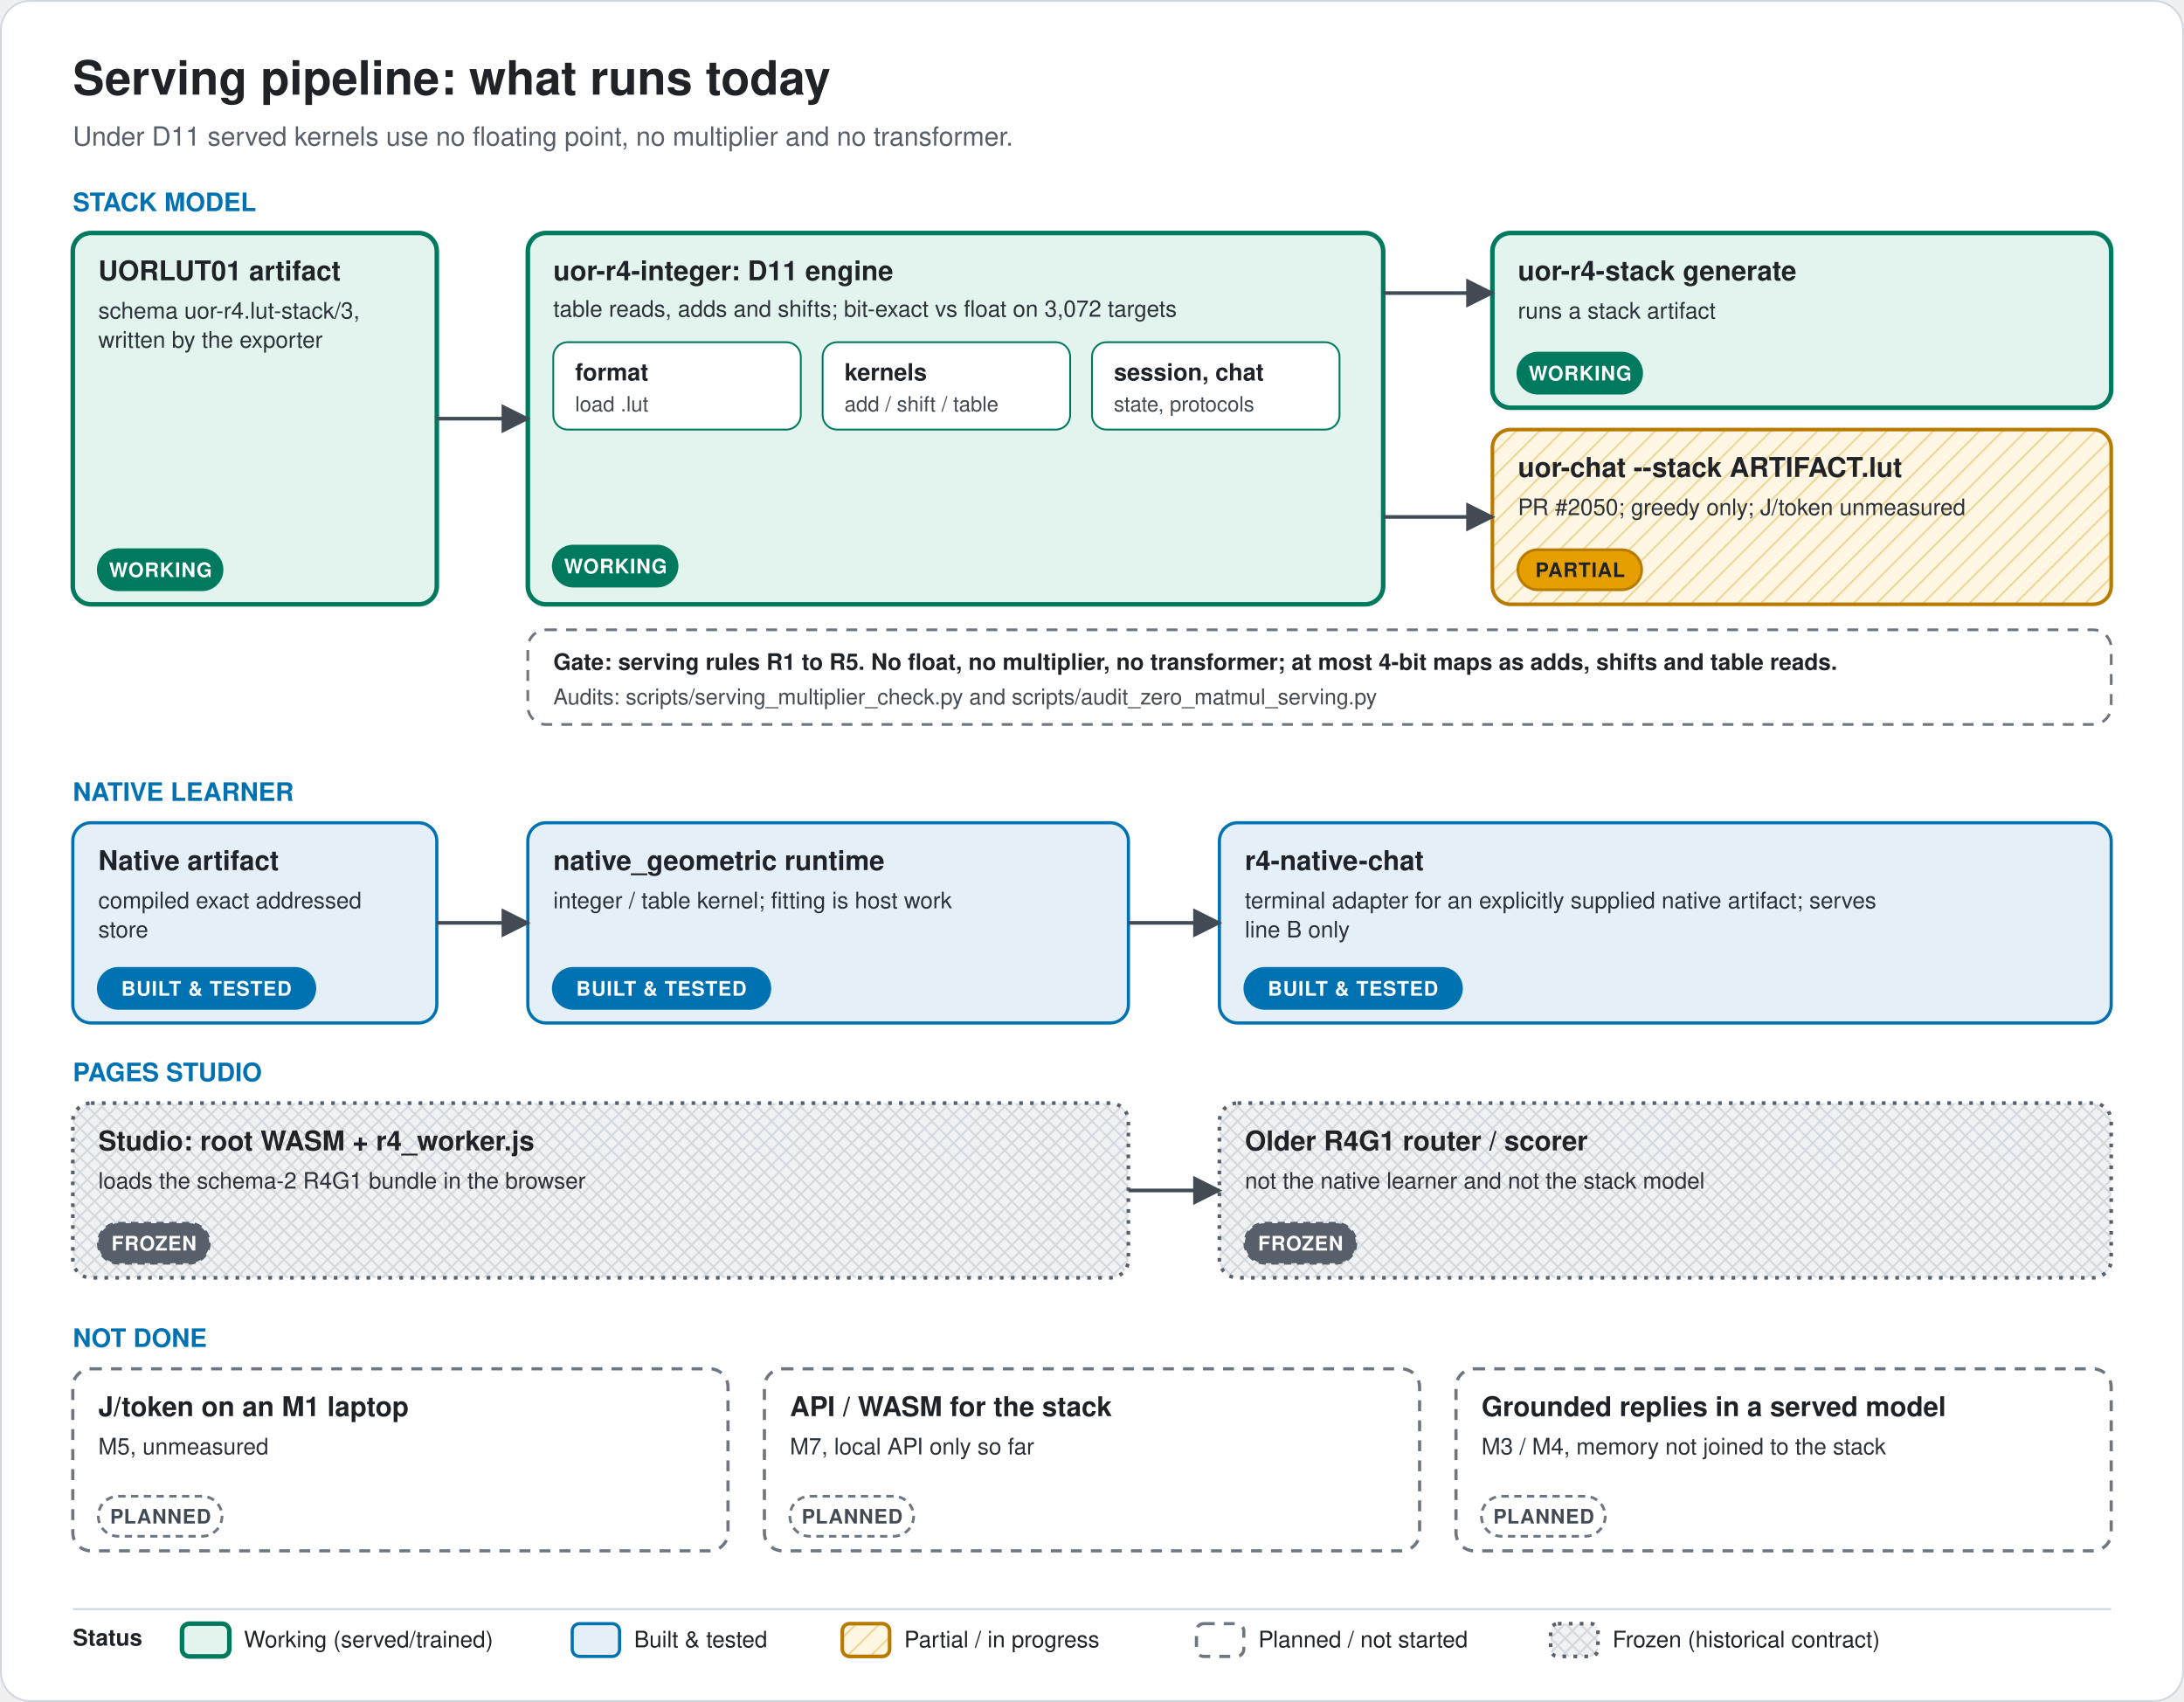
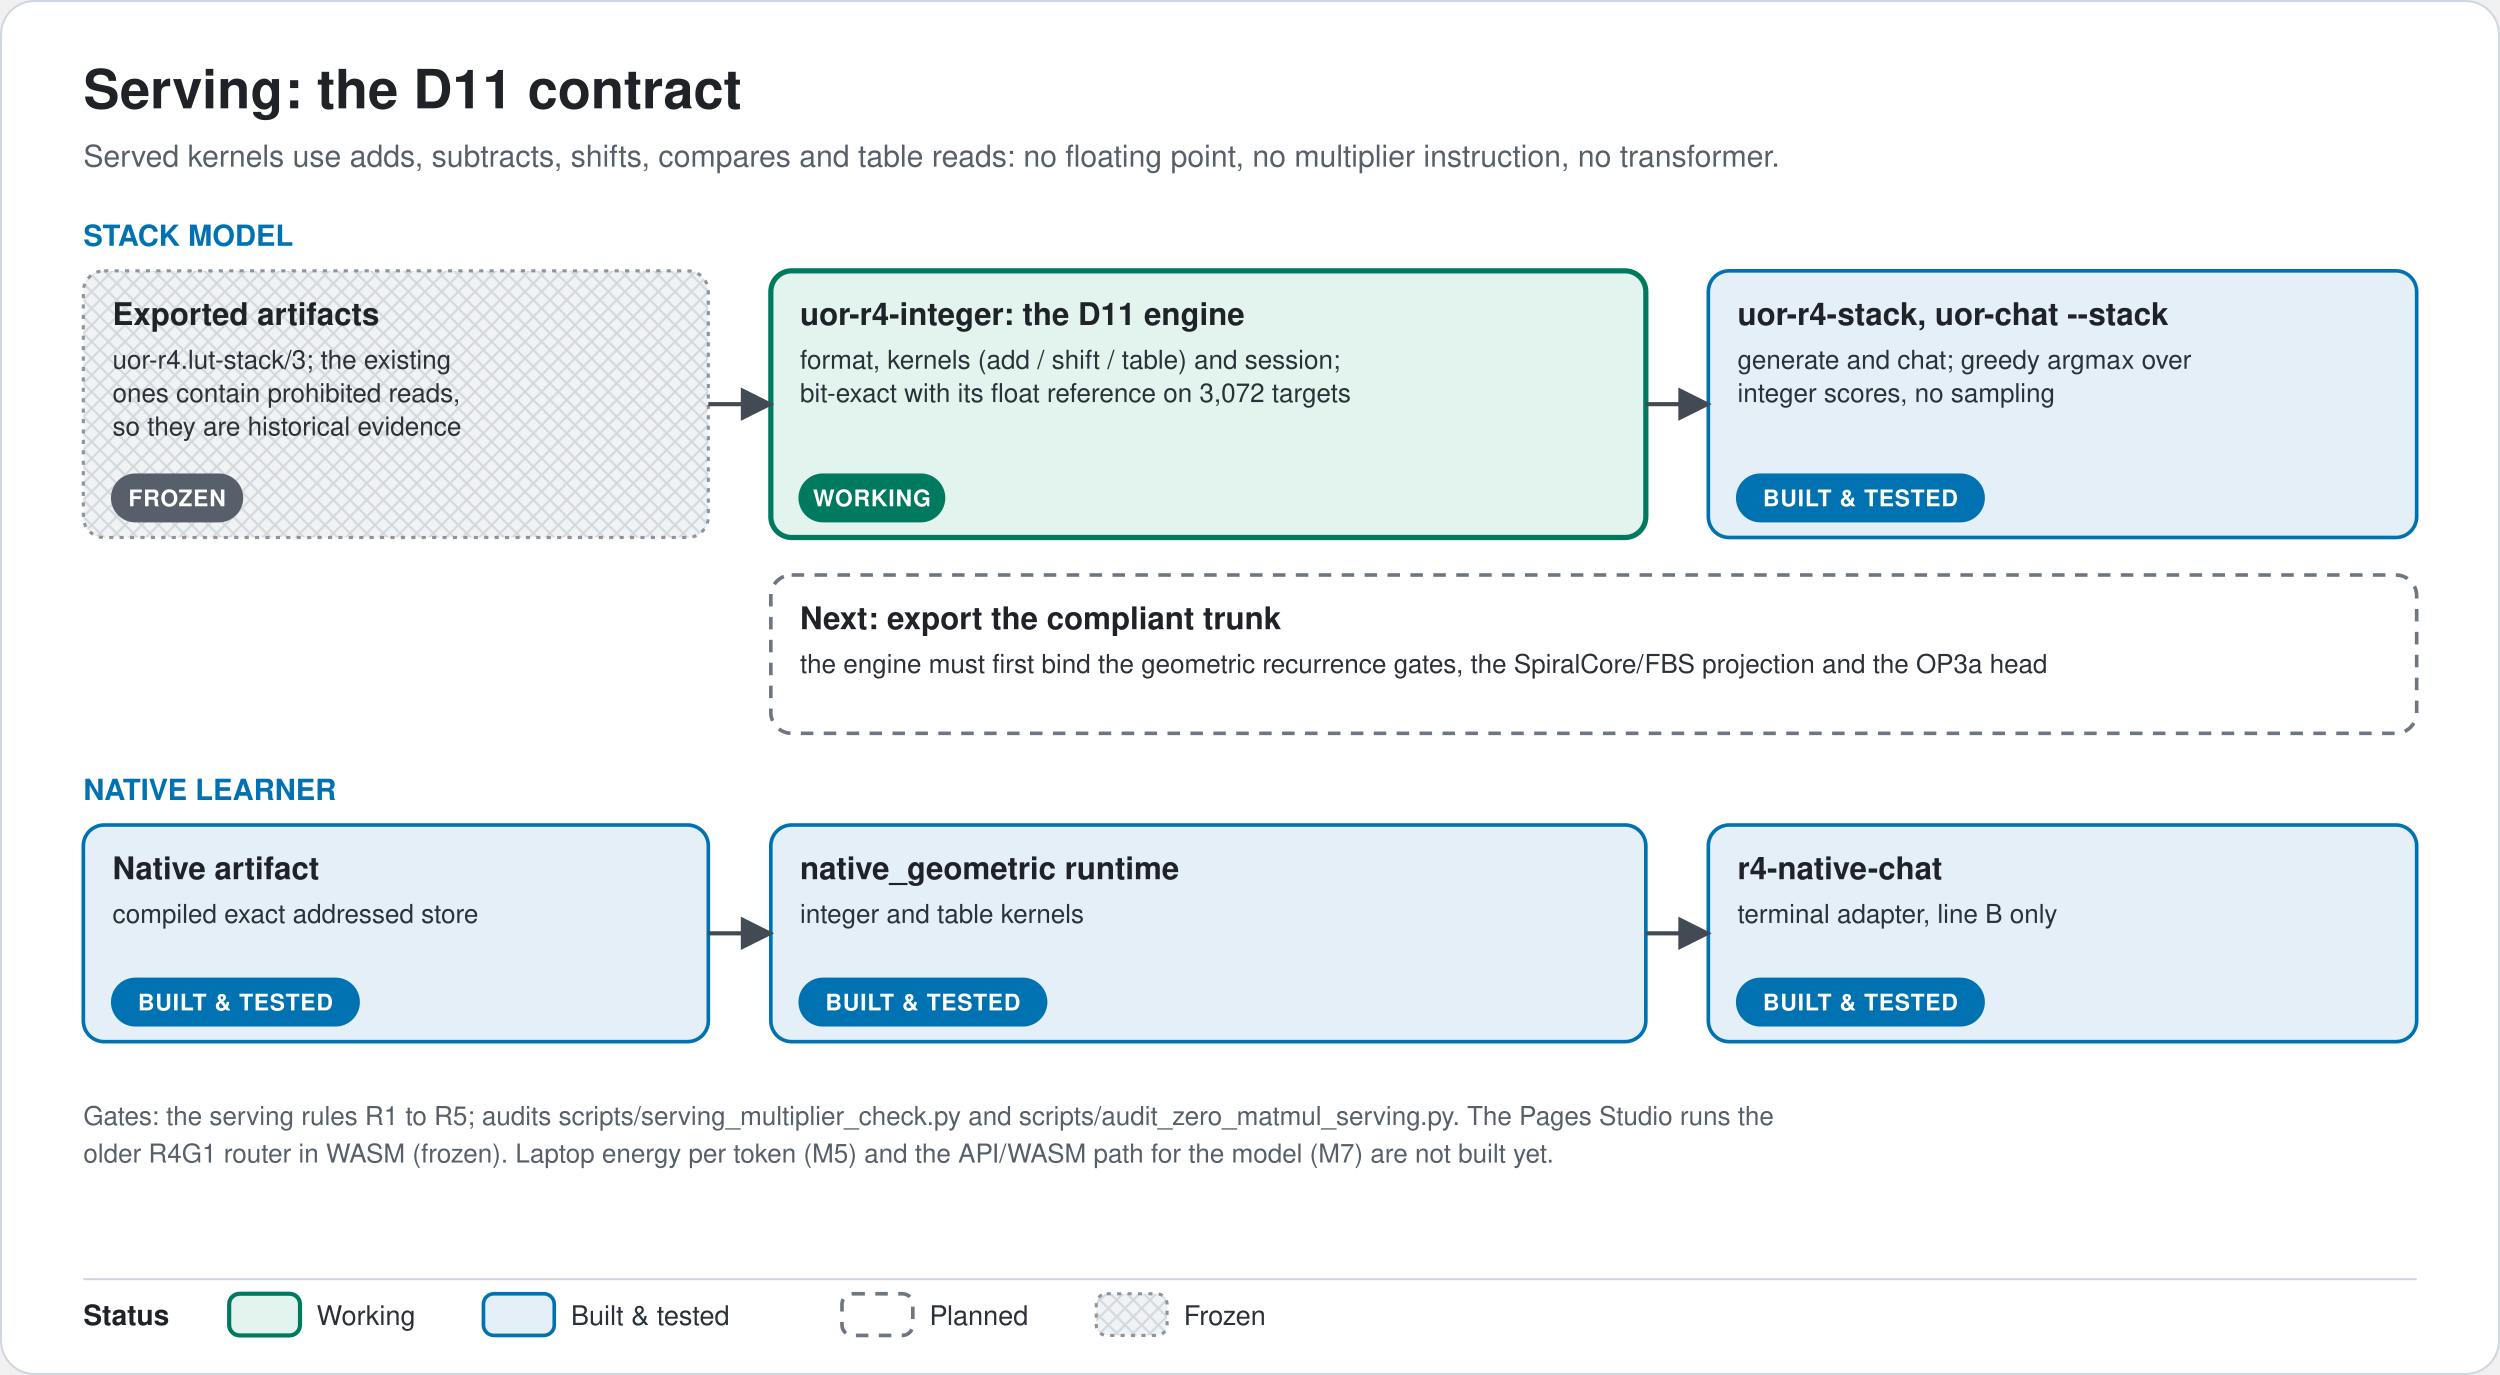
- <svg xmlns="http://www.w3.org/2000/svg" viewBox="0 0 1200 935" width="1200" height="935" role="img" aria-labelledby="t d" font-family="-apple-system, BlinkMacSystemFont, 'Segoe UI', Helvetica, Arial, sans-serif">
+ <svg xmlns="http://www.w3.org/2000/svg" viewBox="0 0 1200 660" width="1200" height="660" role="img" aria-labelledby="t d" font-family="-apple-system, BlinkMacSystemFont, 'Segoe UI', Helvetica, Arial, sans-serif">
  <defs>
    <marker id="ah" viewBox="0 0 10 10" refX="9" refY="5" markerWidth="8" markerHeight="8" orient="auto-start-reverse">
      <path d="M0,0 L10,5 L0,10 z" fill="#424A53" />
    </marker>
    <pattern id="hP" width="9" height="9" patternUnits="userSpaceOnUse" patternTransform="rotate(45)">
      <rect width="9" height="9" fill="#FFF7E3" />
      <line x1="0" y1="0" x2="0" y2="9" stroke="#F1D79A" stroke-width="2.2" />
    </pattern>
    <pattern id="hF" width="8" height="8" patternUnits="userSpaceOnUse">
      <rect width="8" height="8" fill="#F0F2F4" />
      <path d="M0,0 L8,8 M8,0 L0,8" stroke="#D3D8DD" stroke-width="1" />
    </pattern>
  </defs>
-   <rect x="0.5" y="0.5" width="1199" height="934" rx="16" fill="#FFFFFF" stroke="#D0D7DE" />
-   <text x="40" y="52" font-size="26" font-weight="700" fill="#1F2328" text-anchor="start">Serving pipeline: what runs today</text>
-   <text x="40" y="80" font-size="14.5" font-weight="400" fill="#57606A" text-anchor="start">Under D11 served kernels use no floating point, no multiplier and no transformer.</text>
-   <text x="40" y="116" font-size="14" font-weight="700" fill="#0072B2" text-anchor="start">STACK MODEL</text>
-   <rect x="40" y="128" width="200" height="204" rx="10" fill="#E3F4EE" stroke="#007A5E" stroke-width="2.5" />
-   <text x="54" y="154" font-size="15" font-weight="700" fill="#1F2328" text-anchor="start">UORLUT01 artifact</text>
-   <text x="54" y="175" font-size="12.5" font-weight="400" fill="#2B3138" text-anchor="start">schema uor-r4.lut-stack/3,</text>
-   <text x="54" y="191" font-size="12.5" font-weight="400" fill="#2B3138" text-anchor="start">written by the exporter</text>
-   <rect x="54" y="302" width="68" height="22" rx="11" fill="#007A5E" stroke="#007A5E" stroke-width="1.5" />
-   <text x="88.2" y="317" font-size="11" font-weight="700" fill="#FFFFFF" text-anchor="middle" letter-spacing="0.4">WORKING</text>
-   <rect x="290" y="128" width="470" height="204" rx="10" fill="#E3F4EE" stroke="#007A5E" stroke-width="2.5" />
-   <text x="304" y="154" font-size="15" font-weight="700" fill="#1F2328" text-anchor="start">uor-r4-integer: D11 engine</text>
-   <text x="304" y="174" font-size="12.5" font-weight="400" fill="#2B3138" text-anchor="start">table reads, adds and shifts; bit-exact vs float on 3,072 targets</text>
-   <rect x="304" y="188" width="136" height="48" rx="8" fill="#FFFFFF" stroke="#007A5E" />
-   <text x="316" y="209" font-size="13" font-weight="700" fill="#1F2328" text-anchor="start">format</text>
-   <text x="316" y="226" font-size="11.5" font-weight="400" fill="#424A53" text-anchor="start">load .lut</text>
-   <rect x="452" y="188" width="136" height="48" rx="8" fill="#FFFFFF" stroke="#007A5E" />
-   <text x="464" y="209" font-size="13" font-weight="700" fill="#1F2328" text-anchor="start">kernels</text>
-   <text x="464" y="226" font-size="11.5" font-weight="400" fill="#424A53" text-anchor="start">add / shift / table</text>
-   <rect x="600" y="188" width="136" height="48" rx="8" fill="#FFFFFF" stroke="#007A5E" />
-   <text x="612" y="209" font-size="13" font-weight="700" fill="#1F2328" text-anchor="start">session, chat</text>
-   <text x="612" y="226" font-size="11.5" font-weight="400" fill="#424A53" text-anchor="start">state, protocols</text>
-   <rect x="304" y="300" width="68" height="22" rx="11" fill="#007A5E" stroke="#007A5E" stroke-width="1.5" />
-   <text x="338.2" y="315" font-size="11" font-weight="700" fill="#FFFFFF" text-anchor="middle" letter-spacing="0.4">WORKING</text>
-   <path d="M240,230 L290,230" fill="none" stroke="#424A53" stroke-width="2" marker-end="url(#ah)" />
-   <rect x="820" y="128" width="340" height="96" rx="10" fill="#E3F4EE" stroke="#007A5E" stroke-width="2.5" />
-   <text x="834" y="154" font-size="15" font-weight="700" fill="#1F2328" text-anchor="start">uor-r4-stack generate</text>
-   <text x="834" y="175" font-size="12.5" font-weight="400" fill="#2B3138" text-anchor="start">runs a stack artifact</text>
-   <rect x="834" y="194" width="68" height="22" rx="11" fill="#007A5E" stroke="#007A5E" stroke-width="1.5" />
-   <text x="868.2" y="209" font-size="11" font-weight="700" fill="#FFFFFF" text-anchor="middle" letter-spacing="0.4">WORKING</text>
-   <rect x="820" y="236" width="340" height="96" rx="10" fill="url(#hP)" stroke="#B87A00" stroke-width="2" />
-   <text x="834" y="262" font-size="15" font-weight="700" fill="#1F2328" text-anchor="start">uor-chat --stack ARTIFACT.lut</text>
-   <text x="834" y="283" font-size="12.5" font-weight="400" fill="#2B3138" text-anchor="start">PR #2050; greedy only; J/token unmeasured</text>
-   <rect x="834" y="302" width="68" height="22" rx="11" fill="#E69F00" stroke="#B87A00" stroke-width="1.5" />
-   <text x="868.2" y="317" font-size="11" font-weight="700" fill="#1F2328" text-anchor="middle" letter-spacing="0.4">PARTIAL</text>
-   <path d="M760,161 L820,161" fill="none" stroke="#424A53" stroke-width="2" marker-end="url(#ah)" />
-   <path d="M760,284 L820,284" fill="none" stroke="#424A53" stroke-width="2" marker-end="url(#ah)" />
-   <rect x="290" y="346" width="870" height="52" rx="10" fill="#FFFFFF" stroke="#6E7781" stroke-width="1.5" stroke-dasharray="6 5" />
-   <text x="304" y="368" font-size="12.5" font-weight="600" fill="#1F2328" text-anchor="start">Gate: serving rules R1 to R5. No float, no multiplier, no transformer; at most 4-bit maps as adds, shifts and table reads.</text>
-   <text x="304" y="387" font-size="12" font-weight="400" fill="#424A53" text-anchor="start">Audits: scripts/serving_multiplier_check.py and scripts/audit_zero_matmul_serving.py</text>
-   <text x="40" y="440" font-size="14" font-weight="700" fill="#0072B2" text-anchor="start">NATIVE LEARNER</text>
-   <rect x="40" y="452" width="200" height="110" rx="10" fill="#E4EFF8" stroke="#0072B2" stroke-width="1.75" />
-   <text x="54" y="478" font-size="15" font-weight="700" fill="#1F2328" text-anchor="start">Native artifact</text>
-   <text x="54" y="499" font-size="12.5" font-weight="400" fill="#2B3138" text-anchor="start">compiled exact addressed</text>
-   <text x="54" y="515" font-size="12.5" font-weight="400" fill="#2B3138" text-anchor="start">store</text>
-   <rect x="54" y="532" width="119" height="22" rx="11" fill="#0072B2" stroke="#0072B2" stroke-width="1.5" />
-   <text x="113.4" y="547" font-size="11" font-weight="700" fill="#FFFFFF" text-anchor="middle" letter-spacing="0.4">BUILT &amp; TESTED</text>
-   <rect x="290" y="452" width="330" height="110" rx="10" fill="#E4EFF8" stroke="#0072B2" stroke-width="1.75" />
-   <text x="304" y="478" font-size="15" font-weight="700" fill="#1F2328" text-anchor="start">native_geometric runtime</text>
-   <text x="304" y="499" font-size="12.5" font-weight="400" fill="#2B3138" text-anchor="start">integer / table kernel; fitting is host work</text>
-   <rect x="304" y="532" width="119" height="22" rx="11" fill="#0072B2" stroke="#0072B2" stroke-width="1.5" />
-   <text x="363.4" y="547" font-size="11" font-weight="700" fill="#FFFFFF" text-anchor="middle" letter-spacing="0.4">BUILT &amp; TESTED</text>
-   <rect x="670" y="452" width="490" height="110" rx="10" fill="#E4EFF8" stroke="#0072B2" stroke-width="1.75" />
-   <text x="684" y="478" font-size="15" font-weight="700" fill="#1F2328" text-anchor="start">r4-native-chat</text>
-   <text x="684" y="499" font-size="12.5" font-weight="400" fill="#2B3138" text-anchor="start">terminal adapter for an explicitly supplied native artifact; serves</text>
-   <text x="684" y="515" font-size="12.5" font-weight="400" fill="#2B3138" text-anchor="start">line B only</text>
-   <rect x="684" y="532" width="119" height="22" rx="11" fill="#0072B2" stroke="#0072B2" stroke-width="1.5" />
-   <text x="743.4" y="547" font-size="11" font-weight="700" fill="#FFFFFF" text-anchor="middle" letter-spacing="0.4">BUILT &amp; TESTED</text>
-   <path d="M240,507 L290,507" fill="none" stroke="#424A53" stroke-width="2" marker-end="url(#ah)" />
-   <path d="M620,507 L670,507" fill="none" stroke="#424A53" stroke-width="2" marker-end="url(#ah)" />
-   <text x="40" y="594" font-size="14" font-weight="700" fill="#0072B2" text-anchor="start">PAGES STUDIO</text>
-   <rect x="40" y="606" width="580" height="96" rx="10" fill="url(#hF)" stroke="#57606A" stroke-width="2" stroke-dasharray="2 4" />
-   <text x="54" y="632" font-size="15" font-weight="700" fill="#1F2328" text-anchor="start">Studio: root WASM + r4_worker.js</text>
-   <text x="54" y="653" font-size="12.5" font-weight="400" fill="#2B3138" text-anchor="start">loads the schema-2 R4G1 bundle in the browser</text>
-   <rect x="54" y="672" width="61" height="22" rx="11" fill="#57606A" stroke="#57606A" stroke-width="1.5" stroke-dasharray="4 3" />
-   <text x="84.6" y="687" font-size="11" font-weight="700" fill="#FFFFFF" text-anchor="middle" letter-spacing="0.4">FROZEN</text>
-   <rect x="670" y="606" width="490" height="96" rx="10" fill="url(#hF)" stroke="#57606A" stroke-width="2" stroke-dasharray="2 4" />
-   <text x="684" y="632" font-size="15" font-weight="700" fill="#1F2328" text-anchor="start">Older R4G1 router / scorer</text>
-   <text x="684" y="653" font-size="12.5" font-weight="400" fill="#2B3138" text-anchor="start">not the native learner and not the stack model</text>
-   <rect x="684" y="672" width="61" height="22" rx="11" fill="#57606A" stroke="#57606A" stroke-width="1.5" stroke-dasharray="4 3" />
-   <text x="714.6" y="687" font-size="11" font-weight="700" fill="#FFFFFF" text-anchor="middle" letter-spacing="0.4">FROZEN</text>
-   <path d="M620,654 L670,654" fill="none" stroke="#424A53" stroke-width="2" marker-end="url(#ah)" />
-   <text x="40" y="740" font-size="14" font-weight="700" fill="#0072B2" text-anchor="start">NOT DONE</text>
-   <rect x="40" y="752" width="360" height="100" rx="10" fill="#FFFFFF" stroke="#6E7781" stroke-width="1.75" stroke-dasharray="6 5" />
-   <text x="54" y="778" font-size="15" font-weight="700" fill="#1F2328" text-anchor="start">J/token on an M1 laptop</text>
-   <text x="54" y="799" font-size="12.5" font-weight="400" fill="#2B3138" text-anchor="start">M5, unmeasured</text>
-   <rect x="54" y="822" width="68" height="22" rx="11" fill="#FFFFFF" stroke="#6E7781" stroke-width="1.5" stroke-dasharray="4 3" />
-   <text x="88.2" y="837" font-size="11" font-weight="700" fill="#424A53" text-anchor="middle" letter-spacing="0.4">PLANNED</text>
-   <rect x="420" y="752" width="360" height="100" rx="10" fill="#FFFFFF" stroke="#6E7781" stroke-width="1.75" stroke-dasharray="6 5" />
-   <text x="434" y="778" font-size="15" font-weight="700" fill="#1F2328" text-anchor="start">API / WASM for the stack</text>
-   <text x="434" y="799" font-size="12.5" font-weight="400" fill="#2B3138" text-anchor="start">M7, local API only so far</text>
-   <rect x="434" y="822" width="68" height="22" rx="11" fill="#FFFFFF" stroke="#6E7781" stroke-width="1.5" stroke-dasharray="4 3" />
-   <text x="468.2" y="837" font-size="11" font-weight="700" fill="#424A53" text-anchor="middle" letter-spacing="0.4">PLANNED</text>
-   <rect x="800" y="752" width="360" height="100" rx="10" fill="#FFFFFF" stroke="#6E7781" stroke-width="1.75" stroke-dasharray="6 5" />
-   <text x="814" y="778" font-size="15" font-weight="700" fill="#1F2328" text-anchor="start">Grounded replies in a served model</text>
-   <text x="814" y="799" font-size="12.5" font-weight="400" fill="#2B3138" text-anchor="start">M3 / M4, memory not joined to the stack</text>
-   <rect x="814" y="822" width="68" height="22" rx="11" fill="#FFFFFF" stroke="#6E7781" stroke-width="1.5" stroke-dasharray="4 3" />
-   <text x="848.2" y="837" font-size="11" font-weight="700" fill="#424A53" text-anchor="middle" letter-spacing="0.4">PLANNED</text>
-   <line x1="40" y1="884" x2="1160" y2="884" stroke="#D0D7DE" />
-   <text x="40" y="904" font-size="12.5" font-weight="700" fill="#1F2328" text-anchor="start">Status</text>
-   <rect x="100" y="892" width="26" height="18" rx="4" fill="#E3F4EE" stroke="#007A5E" stroke-width="2.5" />
-   <text x="134" y="905" font-size="12.5" font-weight="400" fill="#1F2328" text-anchor="start">Working (served/trained)</text>
-   <rect x="314.4" y="892" width="26" height="18" rx="4" fill="#E4EFF8" stroke="#0072B2" stroke-width="1.75" />
-   <text x="348.4" y="905" font-size="12.5" font-weight="400" fill="#1F2328" text-anchor="start">Built &amp; tested</text>
-   <rect x="462.8" y="892" width="26" height="18" rx="4" fill="url(#hP)" stroke="#B87A00" stroke-width="2" />
-   <text x="496.8" y="905" font-size="12.5" font-weight="400" fill="#1F2328" text-anchor="start">Partial / in progress</text>
-   <rect x="657.4" y="892" width="26" height="18" rx="4" fill="#FFFFFF" stroke="#6E7781" stroke-width="1.75" stroke-dasharray="6 5" />
-   <text x="691.4" y="905" font-size="12.5" font-weight="400" fill="#1F2328" text-anchor="start">Planned / not started</text>
-   <rect x="852.0" y="892" width="26" height="18" rx="4" fill="url(#hF)" stroke="#57606A" stroke-width="2" stroke-dasharray="2 4" />
-   <text x="886.0" y="905" font-size="12.5" font-weight="400" fill="#1F2328" text-anchor="start">Frozen (historical contract)</text>
+   <rect x="0.5" y="0.5" width="1199" height="659" rx="16" fill="#FFFFFF" stroke="#D0D7DE" stroke-width="1" />
+   <text x="40" y="52" font-size="26" font-weight="700" fill="#1F2328" text-anchor="start">Serving: the D11 contract</text>
+   <text x="40" y="80" font-size="14.5" font-weight="400" fill="#57606A" text-anchor="start">Served kernels use adds, subtracts, shifts, compares and table reads: no floating point, no multiplier instruction, no transformer.</text>
+   <text x="40" y="118" font-size="14" font-weight="700" fill="#0072B2" text-anchor="start">STACK MODEL</text>
+   <rect x="40" y="130" width="300" height="128" rx="10" fill="url(#hF)" stroke="#8C959F" stroke-width="1.5" stroke-dasharray="2 3" />
+   <text x="54" y="156" font-size="15" font-weight="700" fill="#1F2328" text-anchor="start">Exported artifacts</text>
+   <text x="54" y="177" font-size="12.5" font-weight="400" fill="#2B3138" text-anchor="start">uor-r4.lut-stack/3; the existing</text>
+   <text x="54" y="193" font-size="12.5" font-weight="400" fill="#2B3138" text-anchor="start">ones contain prohibited reads,</text>
+   <text x="54" y="209" font-size="12.5" font-weight="400" fill="#2B3138" text-anchor="start">so they are historical evidence</text>
+   <rect x="54" y="228" width="62" height="22" rx="11" fill="#57606A" stroke="#57606A" stroke-width="1.5" />
+   <text x="85" y="243" font-size="11" font-weight="700" fill="#FFFFFF" text-anchor="middle" letter-spacing="0.4">FROZEN</text>
+   <rect x="370" y="130" width="420" height="128" rx="10" fill="#E3F4EE" stroke="#007A5E" stroke-width="2.5" />
+   <text x="384" y="156" font-size="15" font-weight="700" fill="#1F2328" text-anchor="start">uor-r4-integer: the D11 engine</text>
+   <text x="384" y="177" font-size="12.5" font-weight="400" fill="#2B3138" text-anchor="start">format, kernels (add / shift / table) and session;</text>
+   <text x="384" y="193" font-size="12.5" font-weight="400" fill="#2B3138" text-anchor="start">bit-exact with its float reference on 3,072 targets</text>
+   <rect x="384" y="228" width="69" height="22" rx="11" fill="#007A5E" stroke="#007A5E" stroke-width="1.5" />
+   <text x="418.5" y="243" font-size="11" font-weight="700" fill="#FFFFFF" text-anchor="middle" letter-spacing="0.4">WORKING</text>
+   <rect x="820" y="130" width="340" height="128" rx="10" fill="#E4EFF8" stroke="#0072B2" stroke-width="1.75" />
+   <text x="834" y="156" font-size="15" font-weight="700" fill="#1F2328" text-anchor="start">uor-r4-stack, uor-chat --stack</text>
+   <text x="834" y="177" font-size="12.5" font-weight="400" fill="#2B3138" text-anchor="start">generate and chat; greedy argmax over</text>
+   <text x="834" y="193" font-size="12.5" font-weight="400" fill="#2B3138" text-anchor="start">integer scores, no sampling</text>
+   <rect x="834" y="228" width="118" height="22" rx="11" fill="#0072B2" stroke="#0072B2" stroke-width="1.5" />
+   <text x="893" y="243" font-size="11" font-weight="700" fill="#FFFFFF" text-anchor="middle" letter-spacing="0.4">BUILT &amp; TESTED</text>
+   <path d="M340,194 L370,194" fill="none" stroke="#424A53" stroke-width="2" marker-end="url(#ah)" />
+   <path d="M790,194 L820,194" fill="none" stroke="#424A53" stroke-width="2" marker-end="url(#ah)" />
+   <rect x="370" y="276" width="790" height="76" rx="10" fill="#FFFFFF" stroke="#6E7781" stroke-width="1.75" stroke-dasharray="6 5" />
+   <text x="384" y="302" font-size="15" font-weight="700" fill="#1F2328" text-anchor="start">Next: export the compliant trunk</text>
+   <text x="384" y="323" font-size="12.5" font-weight="400" fill="#2B3138" text-anchor="start">the engine must first bind the geometric recurrence gates, the SpiralCore/FBS projection and the OP3a head</text>
+   <text x="40" y="384" font-size="14" font-weight="700" fill="#0072B2" text-anchor="start">NATIVE LEARNER</text>
+   <rect x="40" y="396" width="300" height="104" rx="10" fill="#E4EFF8" stroke="#0072B2" stroke-width="1.75" />
+   <text x="54" y="422" font-size="15" font-weight="700" fill="#1F2328" text-anchor="start">Native artifact</text>
+   <text x="54" y="443" font-size="12.5" font-weight="400" fill="#2B3138" text-anchor="start">compiled exact addressed store</text>
+   <rect x="54" y="470" width="118" height="22" rx="11" fill="#0072B2" stroke="#0072B2" stroke-width="1.5" />
+   <text x="113" y="485" font-size="11" font-weight="700" fill="#FFFFFF" text-anchor="middle" letter-spacing="0.4">BUILT &amp; TESTED</text>
+   <rect x="370" y="396" width="420" height="104" rx="10" fill="#E4EFF8" stroke="#0072B2" stroke-width="1.75" />
+   <text x="384" y="422" font-size="15" font-weight="700" fill="#1F2328" text-anchor="start">native_geometric runtime</text>
+   <text x="384" y="443" font-size="12.5" font-weight="400" fill="#2B3138" text-anchor="start">integer and table kernels</text>
+   <rect x="384" y="470" width="118" height="22" rx="11" fill="#0072B2" stroke="#0072B2" stroke-width="1.5" />
+   <text x="443" y="485" font-size="11" font-weight="700" fill="#FFFFFF" text-anchor="middle" letter-spacing="0.4">BUILT &amp; TESTED</text>
+   <rect x="820" y="396" width="340" height="104" rx="10" fill="#E4EFF8" stroke="#0072B2" stroke-width="1.75" />
+   <text x="834" y="422" font-size="15" font-weight="700" fill="#1F2328" text-anchor="start">r4-native-chat</text>
+   <text x="834" y="443" font-size="12.5" font-weight="400" fill="#2B3138" text-anchor="start">terminal adapter, line B only</text>
+   <rect x="834" y="470" width="118" height="22" rx="11" fill="#0072B2" stroke="#0072B2" stroke-width="1.5" />
+   <text x="893" y="485" font-size="11" font-weight="700" fill="#FFFFFF" text-anchor="middle" letter-spacing="0.4">BUILT &amp; TESTED</text>
+   <path d="M340,448 L370,448" fill="none" stroke="#424A53" stroke-width="2" marker-end="url(#ah)" />
+   <path d="M790,448 L820,448" fill="none" stroke="#424A53" stroke-width="2" marker-end="url(#ah)" />
+   <text x="40" y="540" font-size="12.5" font-weight="400" fill="#57606A" text-anchor="start">Gates: the serving rules R1 to R5; audits scripts/serving_multiplier_check.py and scripts/audit_zero_matmul_serving.py. The Pages Studio runs the</text>
+   <text x="40" y="558" font-size="12.5" font-weight="400" fill="#57606A" text-anchor="start">older R4G1 router in WASM (frozen). Laptop energy per token (M5) and the API/WASM path for the model (M7) are not built yet.</text>
+   <path d="M40,614 L1160,614" fill="none" stroke="#D0D7DE" stroke-width="1" />
+   <text x="40" y="636" font-size="13.5" font-weight="700" fill="#1F2328" text-anchor="start">Status</text>
+   <rect x="110" y="621" width="34" height="20" rx="5" fill="#E3F4EE" stroke="#007A5E" stroke-width="2" />
+   <text x="152" y="636" font-size="13" font-weight="400" fill="#2B3138" text-anchor="start">Working</text>
+   <rect x="232.05" y="621" width="34" height="20" rx="5" fill="#E4EFF8" stroke="#0072B2" stroke-width="1.75" />
+   <text x="274.05" y="636" font-size="13" font-weight="400" fill="#2B3138" text-anchor="start">Built &amp; tested</text>
+   <rect x="404.15" y="621" width="34" height="20" rx="5" fill="#FFFFFF" stroke="#6E7781" stroke-width="1.75" stroke-dasharray="6 5" />
+   <text x="446.15" y="636" font-size="13" font-weight="400" fill="#2B3138" text-anchor="start">Planned</text>
+   <rect x="526.2" y="621" width="34" height="20" rx="5" fill="url(#hF)" stroke="#8C959F" stroke-width="1.5" stroke-dasharray="2 3" />
+   <text x="568.2" y="636" font-size="13" font-weight="400" fill="#2B3138" text-anchor="start">Frozen</text>
</svg>
